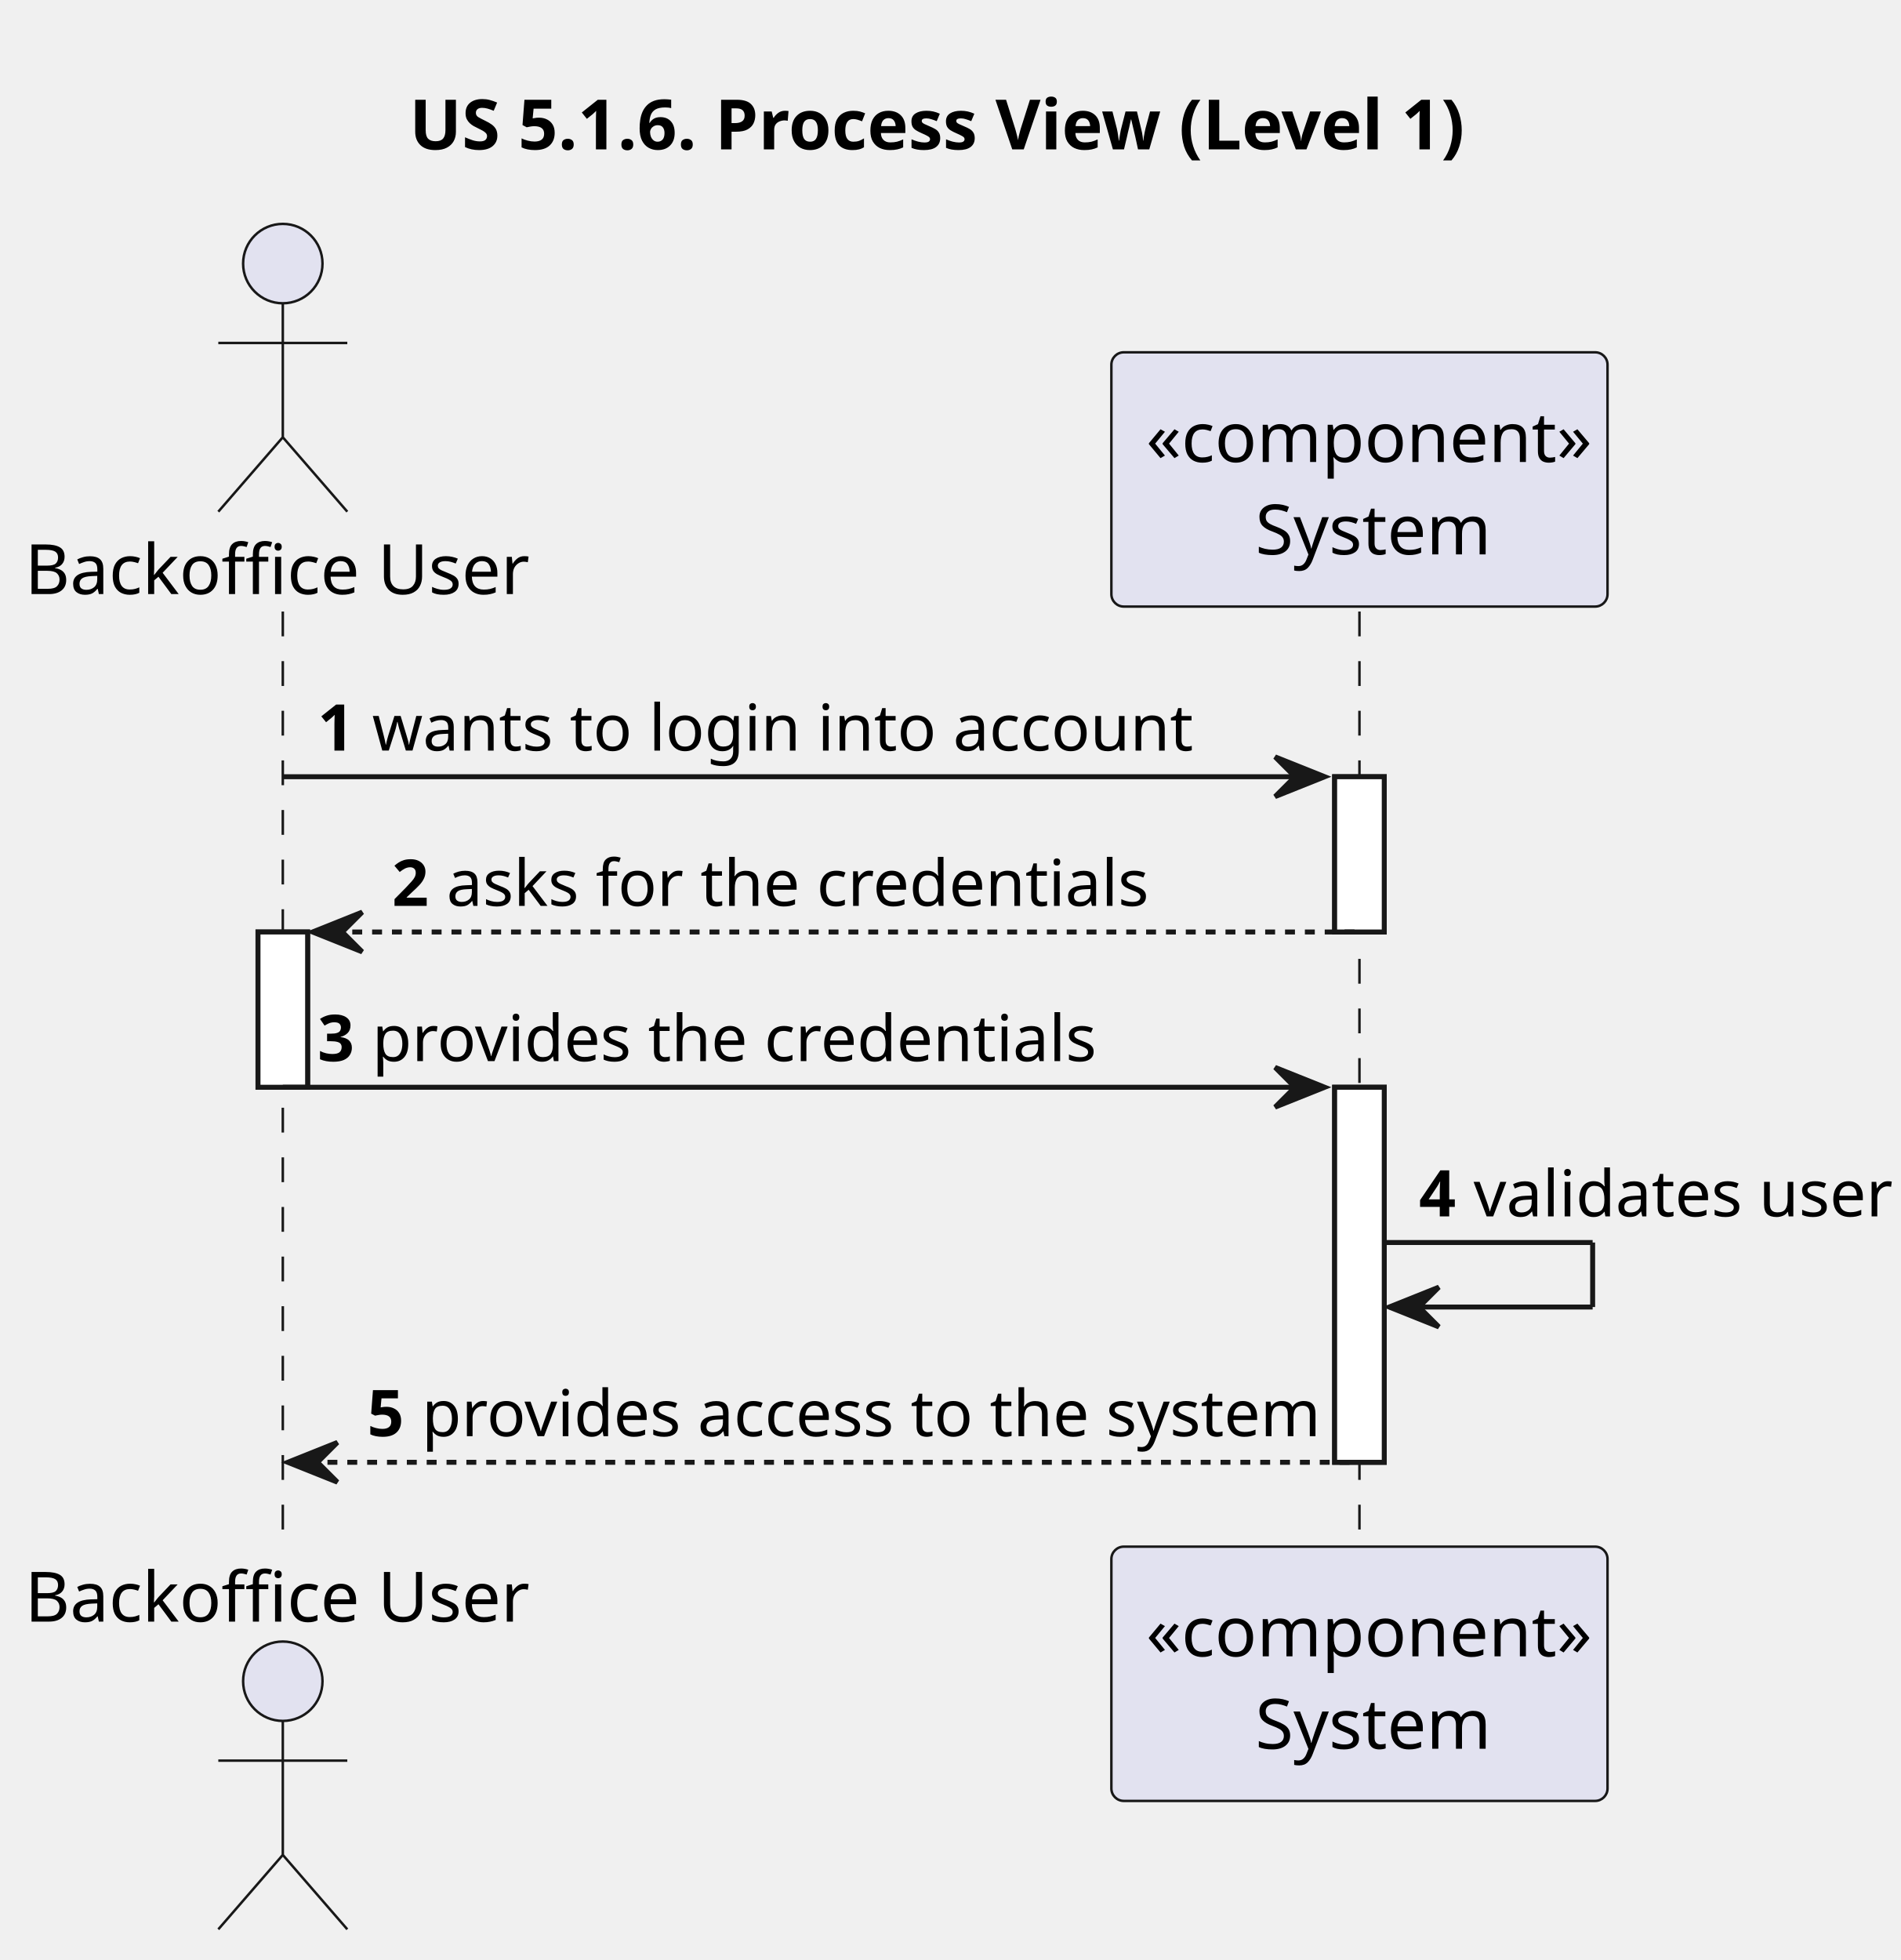
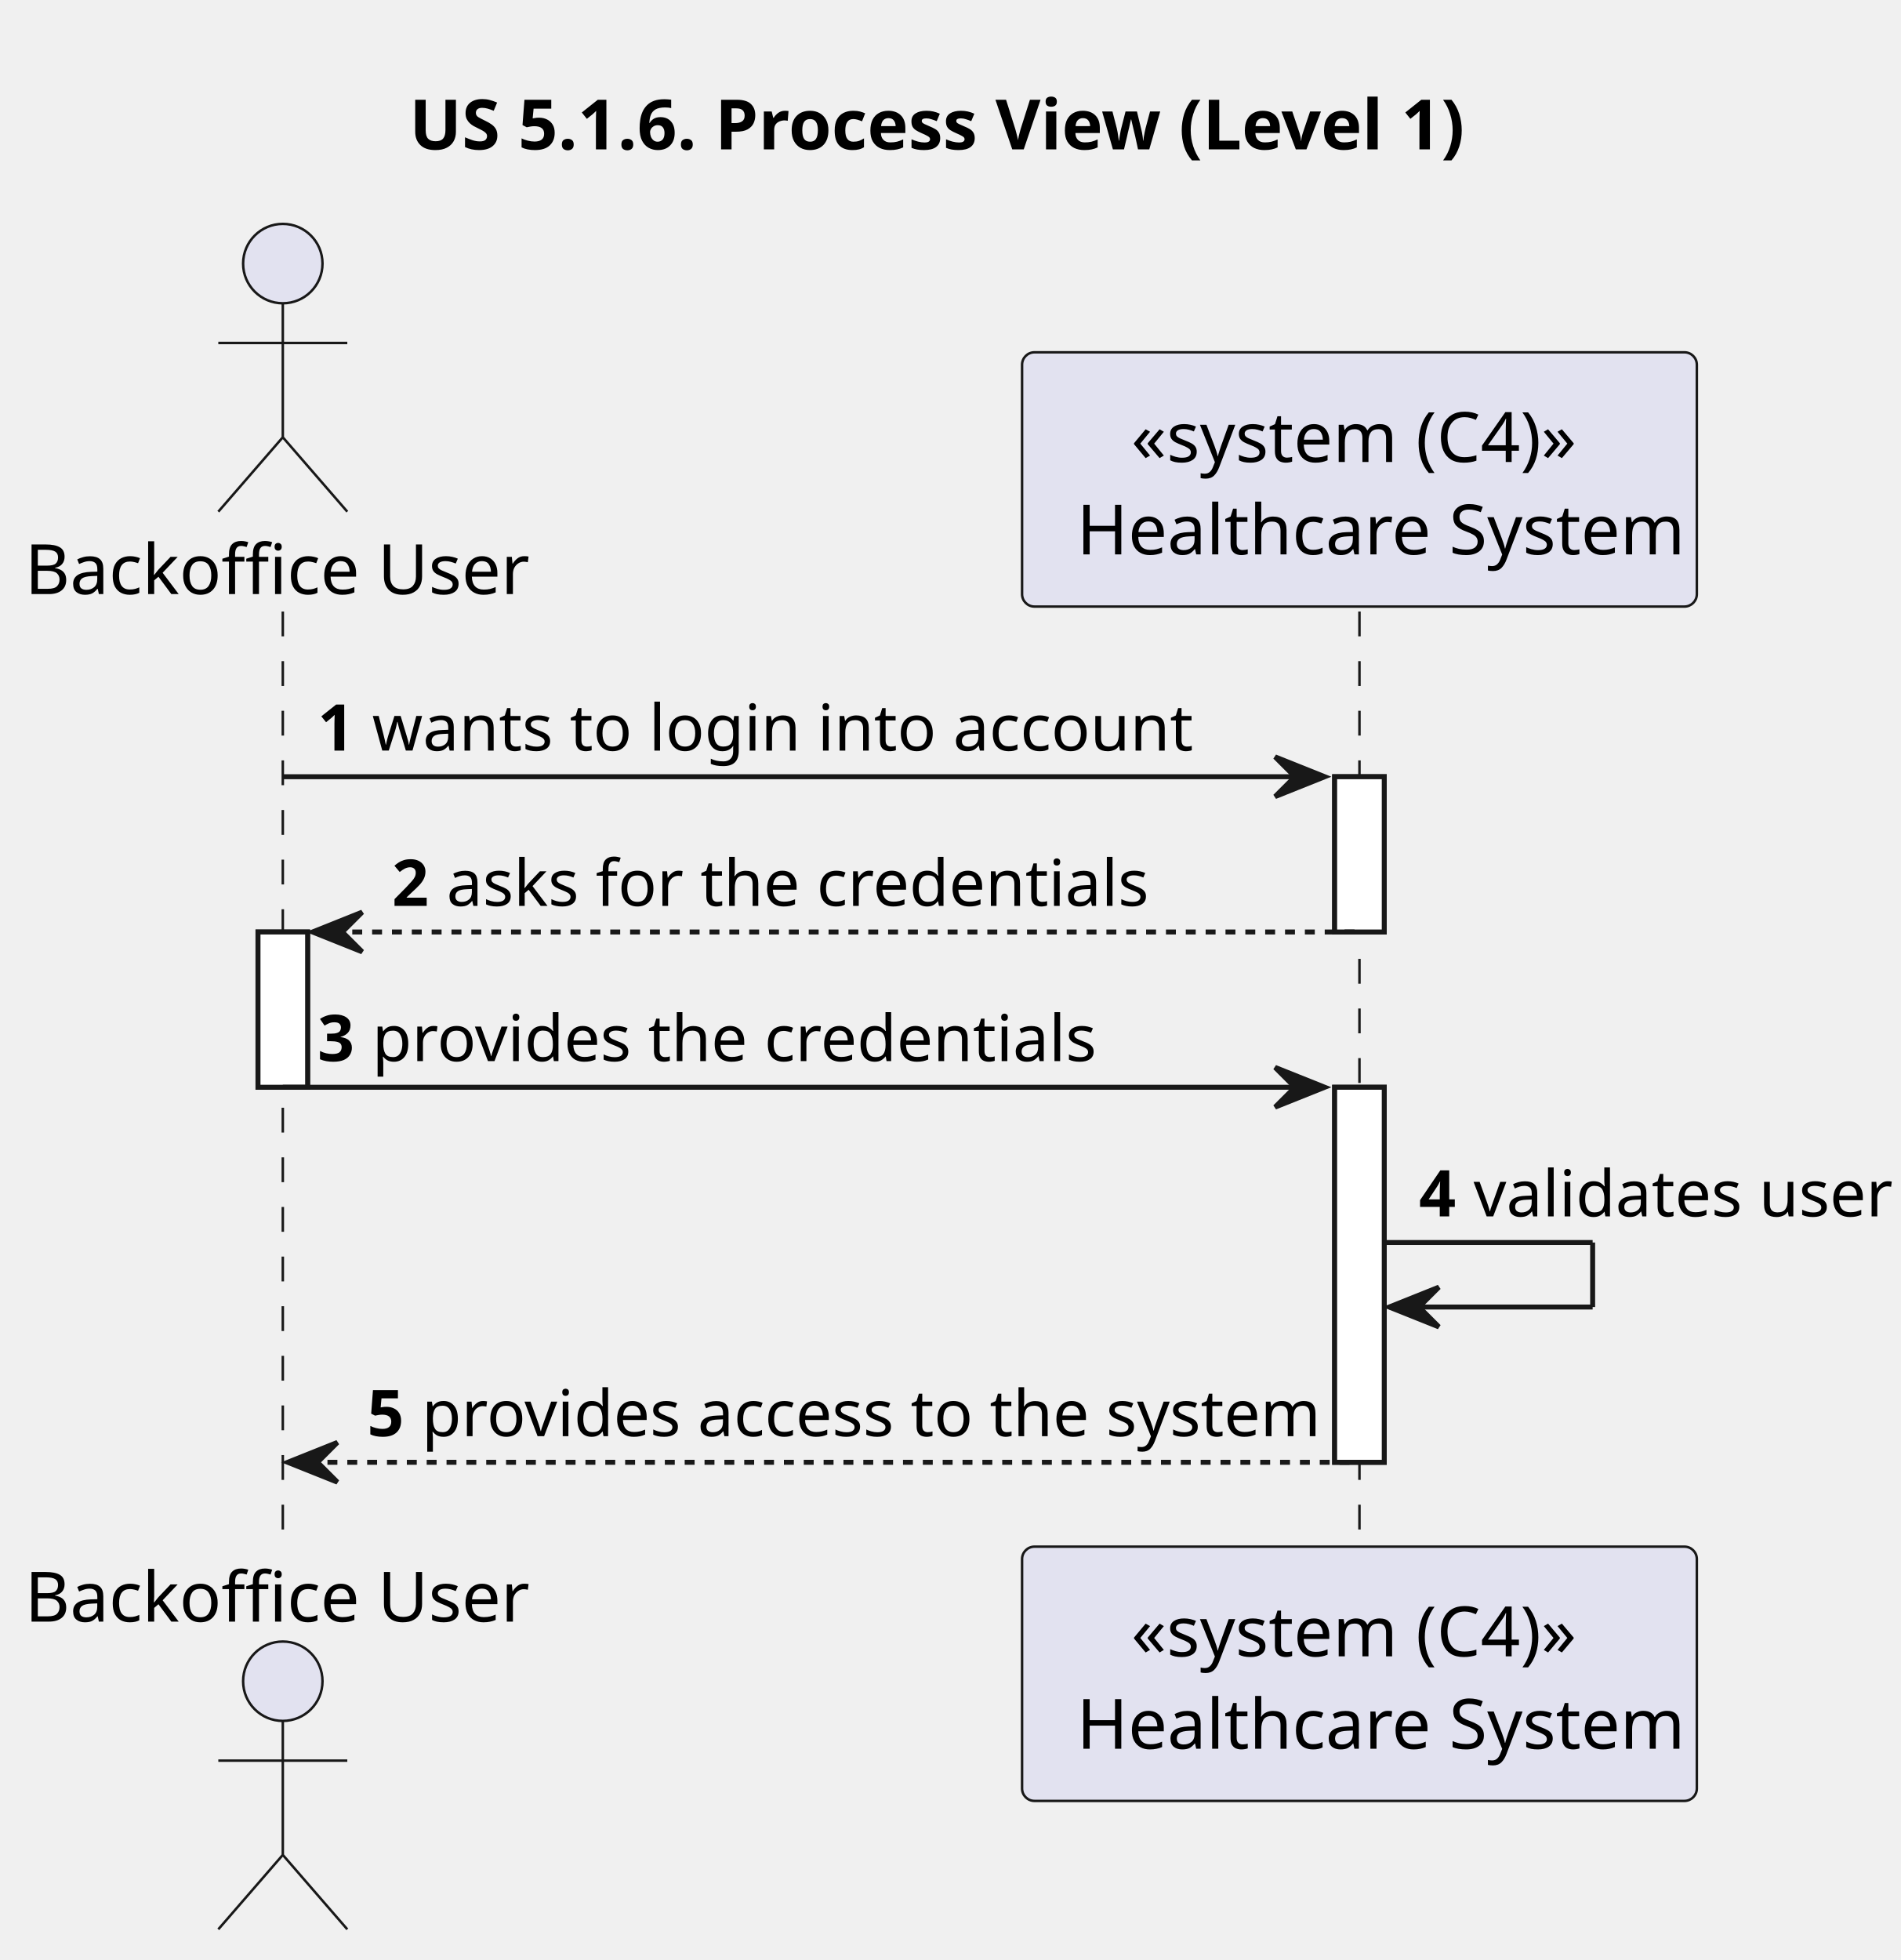
<svg xmlns="http://www.w3.org/2000/svg" contentStyleType="text/css" height="395px" preserveAspectRatio="none" style="width:383px;height:395px;background:#FFFFFF;" version="1.1" viewBox="0 0 383 395" width="383px" zoomAndPan="magnify">
  <defs />
  <g>
    <text fill="#000000" font-family="sans-serif" font-size="14" font-weight="bold" lengthAdjust="spacing" textLength="222" x="82.5" y="30.107">US 5.1.6. Process View (Level 1)</text>
    <rect fill="#FFFFFF" height="31.291" style="stroke:#181818;stroke-width:1.0;" width="10" x="52" y="187.824" />
    <rect fill="#FFFFFF" height="31.291" style="stroke:#181818;stroke-width:1.0;" width="10" x="269" y="156.533" />
    <rect fill="#FFFFFF" height="75.582" style="stroke:#181818;stroke-width:1.0;" width="10" x="269" y="219.115" />
    <line style="stroke:#181818;stroke-width:0.5;stroke-dasharray:5.0,5.0;" x1="57" x2="57" y1="123.242" y2="312.697" />
    <line style="stroke:#181818;stroke-width:0.5;stroke-dasharray:5.0,5.0;" x1="274" x2="274" y1="123.242" y2="312.697" />
    <text fill="#000000" font-family="sans-serif" font-size="14" lengthAdjust="spacing" textLength="98" x="5" y="119.728">Backoffice User</text>
    <ellipse cx="57" cy="53.121" fill="#E2E2F0" rx="8" ry="8" style="stroke:#181818;stroke-width:0.5;" />
    <path d="M57,61.121 L57,88.121 M44,69.121 L70,69.121 M57,88.121 L44,103.121 M57,88.121 L70,103.121 " fill="none" style="stroke:#181818;stroke-width:0.5;" />
    <text fill="#000000" font-family="sans-serif" font-size="14" lengthAdjust="spacing" textLength="98" x="5" y="326.805">Backoffice User</text>
    <ellipse cx="57" cy="338.818" fill="#E2E2F0" rx="8" ry="8" style="stroke:#181818;stroke-width:0.5;" />
    <path d="M57,346.818 L57,373.818 M44,354.818 L70,354.818 M57,373.818 L44,388.818 M57,373.818 L70,388.818 " fill="none" style="stroke:#181818;stroke-width:0.5;" />
-     <rect fill="#E2E2F0" height="51.242" rx="2.5" ry="2.5" style="stroke:#181818;stroke-width:0.5;" width="100" x="224" y="71" />
-     <text fill="#000000" font-family="sans-serif" font-size="14" lengthAdjust="spacing" textLength="86" x="231" y="93.107">«component»</text>
-     <text fill="#000000" font-family="sans-serif" font-size="14" lengthAdjust="spacing" textLength="46" x="253" y="111.728">System</text>
-     <rect fill="#E2E2F0" height="51.242" rx="2.5" ry="2.5" style="stroke:#181818;stroke-width:0.5;" width="100" x="224" y="311.697" />
-     <text fill="#000000" font-family="sans-serif" font-size="14" lengthAdjust="spacing" textLength="86" x="231" y="333.805">«component»</text>
-     <text fill="#000000" font-family="sans-serif" font-size="14" lengthAdjust="spacing" textLength="46" x="253" y="352.426">System</text>
+     <rect fill="#E2E2F0" height="51.242" rx="2.5" ry="2.5" style="stroke:#181818;stroke-width:0.5;" width="136" x="206" y="71" />
+     <text fill="#000000" font-family="sans-serif" font-size="14" lengthAdjust="spacing" textLength="92" x="228" y="93.107">«system (C4)»</text>
+     <text fill="#000000" font-family="sans-serif" font-size="14" lengthAdjust="spacing" textLength="118" x="217" y="111.728">Healthcare System</text>
+     <rect fill="#E2E2F0" height="51.242" rx="2.5" ry="2.5" style="stroke:#181818;stroke-width:0.5;" width="136" x="206" y="311.697" />
+     <text fill="#000000" font-family="sans-serif" font-size="14" lengthAdjust="spacing" textLength="92" x="228" y="333.805">«system (C4)»</text>
+     <text fill="#000000" font-family="sans-serif" font-size="14" lengthAdjust="spacing" textLength="118" x="217" y="352.426">Healthcare System</text>
    <rect fill="#FFFFFF" height="31.291" style="stroke:#181818;stroke-width:1.0;" width="10" x="52" y="187.824" />
    <rect fill="#FFFFFF" height="31.291" style="stroke:#181818;stroke-width:1.0;" width="10" x="269" y="156.533" />
    <rect fill="#FFFFFF" height="75.582" style="stroke:#181818;stroke-width:1.0;" width="10" x="269" y="219.115" />
    <polygon fill="#181818" points="257,152.533,267,156.533,257,160.533,261,156.533" style="stroke:#181818;stroke-width:1.0;" />
    <line style="stroke:#181818;stroke-width:1.0;" x1="57" x2="263" y1="156.533" y2="156.533" />
    <text fill="#000000" font-family="sans-serif" font-size="13" font-weight="bold" lengthAdjust="spacing" textLength="7" x="64" y="151.27">1</text>
    <text fill="#000000" font-family="sans-serif" font-size="13" lengthAdjust="spacing" textLength="155" x="75" y="151.27">wants to login into account</text>
    <polygon fill="#181818" points="73,183.824,63,187.824,73,191.824,69,187.824" style="stroke:#181818;stroke-width:1.0;" />
    <line style="stroke:#181818;stroke-width:1.0;stroke-dasharray:2.0,2.0;" x1="67" x2="273" y1="187.824" y2="187.824" />
    <text fill="#000000" font-family="sans-serif" font-size="13" font-weight="bold" lengthAdjust="spacing" textLength="7" x="79" y="182.561">2</text>
    <text fill="#000000" font-family="sans-serif" font-size="13" lengthAdjust="spacing" textLength="135" x="90" y="182.561">asks for the credentials</text>
    <polygon fill="#181818" points="257,215.115,267,219.115,257,223.115,261,219.115" style="stroke:#181818;stroke-width:1.0;" />
    <line style="stroke:#181818;stroke-width:1.0;" x1="57" x2="263" y1="219.115" y2="219.115" />
    <text fill="#000000" font-family="sans-serif" font-size="13" font-weight="bold" lengthAdjust="spacing" textLength="7" x="64" y="213.852">3</text>
    <text fill="#000000" font-family="sans-serif" font-size="13" lengthAdjust="spacing" textLength="136" x="75" y="213.852">provides the credentials</text>
    <line style="stroke:#181818;stroke-width:1.0;" x1="279" x2="321" y1="250.406" y2="250.406" />
    <line style="stroke:#181818;stroke-width:1.0;" x1="321" x2="321" y1="250.406" y2="263.406" />
    <line style="stroke:#181818;stroke-width:1.0;" x1="280" x2="321" y1="263.406" y2="263.406" />
    <polygon fill="#181818" points="290,259.406,280,263.406,290,267.406,286,263.406" style="stroke:#181818;stroke-width:1.0;" />
    <text fill="#000000" font-family="sans-serif" font-size="13" font-weight="bold" lengthAdjust="spacing" textLength="7" x="286" y="245.144">4</text>
    <text fill="#000000" font-family="sans-serif" font-size="13" lengthAdjust="spacing" textLength="79" x="297" y="245.144">validates user</text>
    <polygon fill="#181818" points="68,290.697,58,294.697,68,298.697,64,294.697" style="stroke:#181818;stroke-width:1.0;" />
    <line style="stroke:#181818;stroke-width:1.0;stroke-dasharray:2.0,2.0;" x1="62" x2="273" y1="294.697" y2="294.697" />
    <text fill="#000000" font-family="sans-serif" font-size="13" font-weight="bold" lengthAdjust="spacing" textLength="7" x="74" y="289.435">5</text>
    <text fill="#000000" font-family="sans-serif" font-size="13" lengthAdjust="spacing" textLength="177" x="85" y="289.435">provides access to the system</text>
  </g>
</svg>
